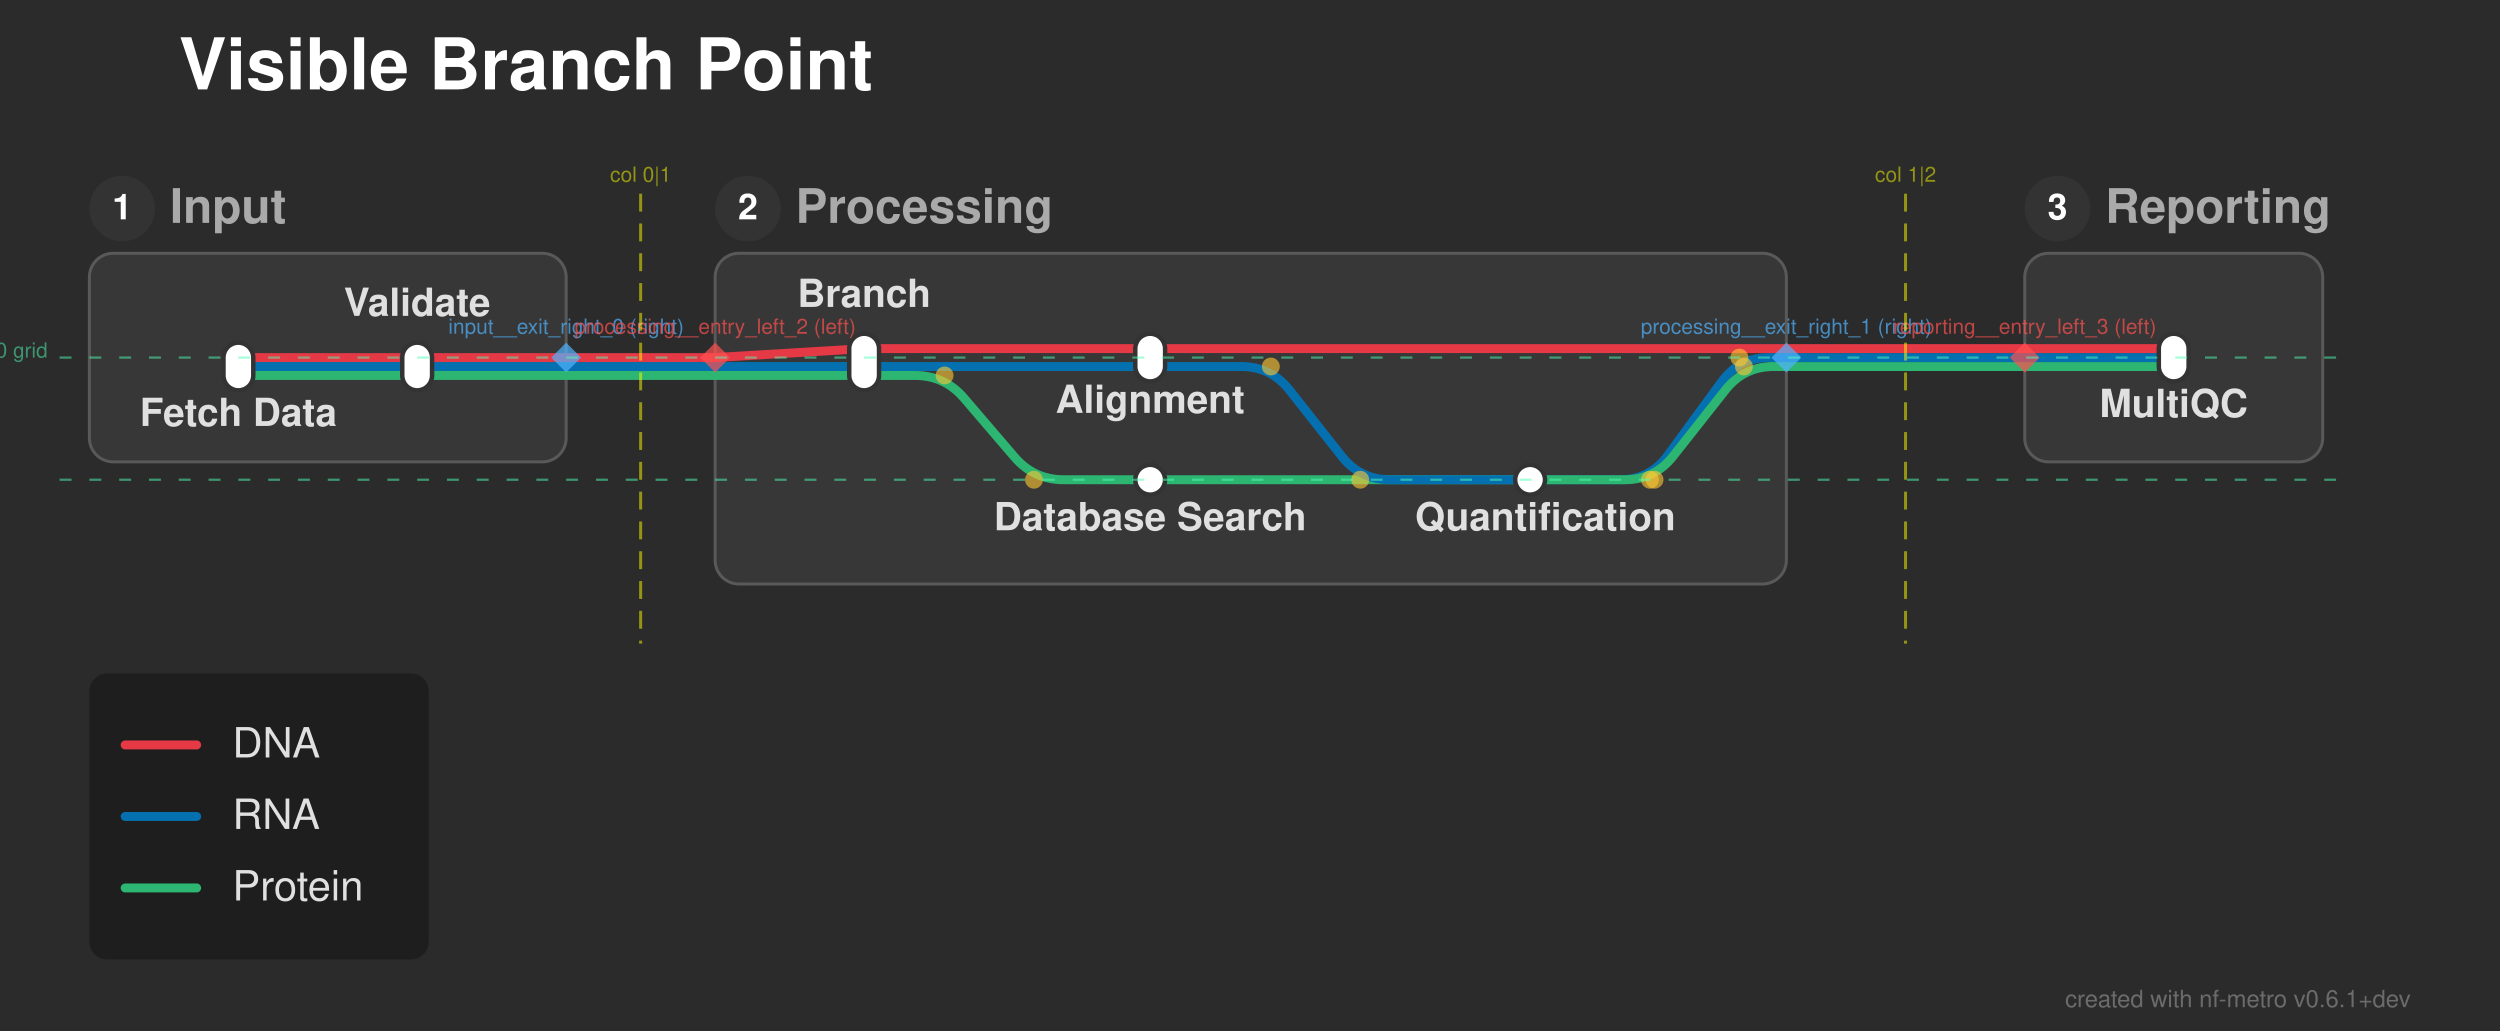
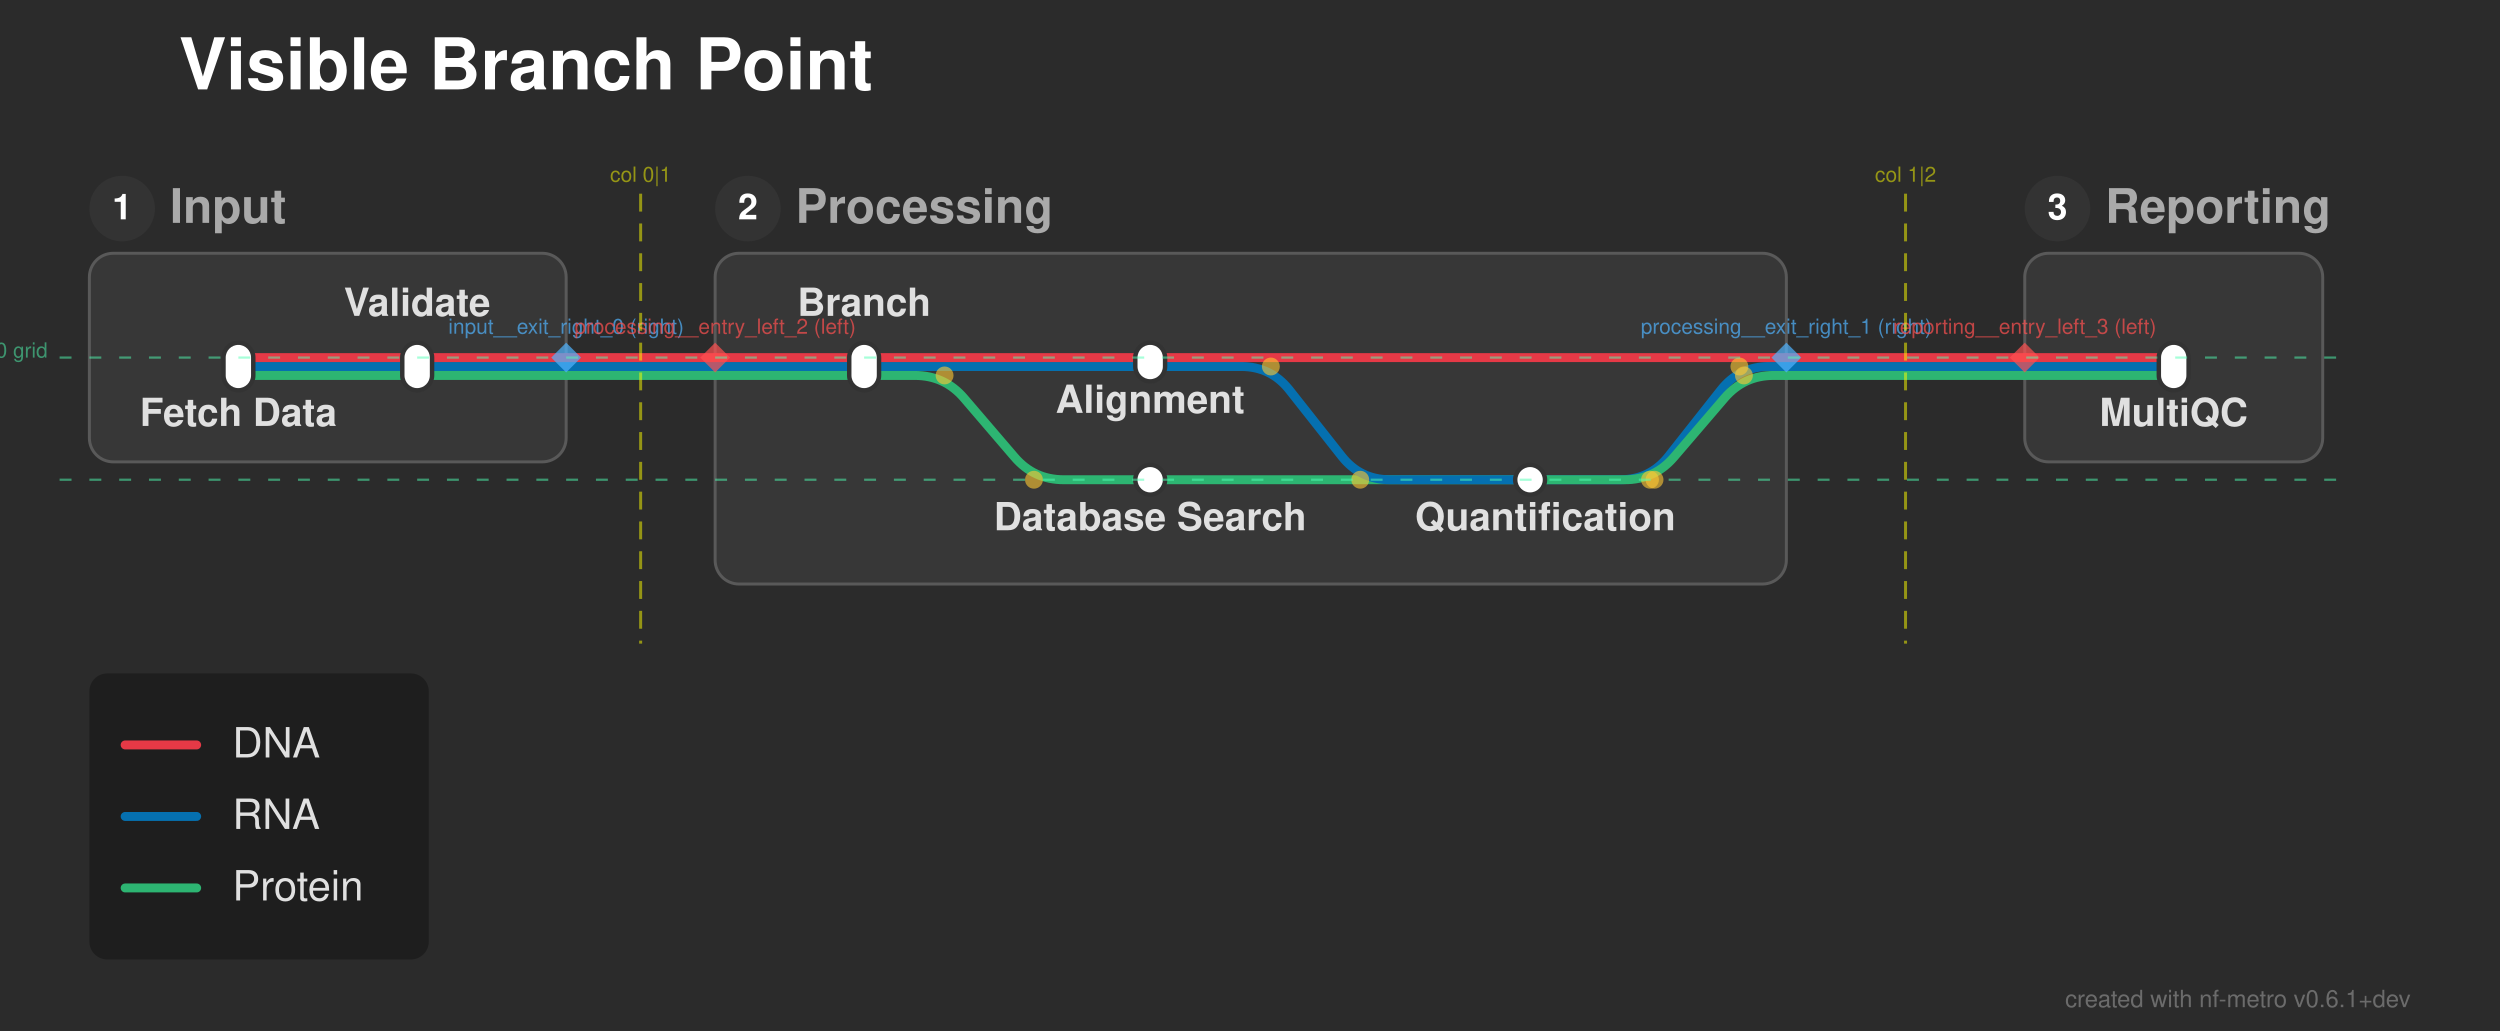
<svg xmlns="http://www.w3.org/2000/svg" width="839" height="346" viewBox="0 0 839 346">
  <defs>
</defs>
  <rect x="0" y="0" width="839" height="346" fill="#2b2b2b" />
  <text x="60.0" y="30.0" font-size="24.0" fill="#ffffff" font-family="'Helvetica Neue', Helvetica, Arial, sans-serif" font-weight="bold" class="nf-metro-title">Visible Branch Point</text>
  <rect x="30.0" y="85.0" width="160.0" height="70.0" rx="8" ry="8" fill="#373737" stroke="#595959" stroke-width="1.0" />
  <circle cx="41.0" cy="70.0" r="11" fill="#333333" class="nf-metro-section-num-circle" />
  <text x="41.0" y="70.0" font-size="12" fill="#ffffff" font-family="'Helvetica Neue', Helvetica, Arial, sans-serif" font-weight="bold" text-anchor="middle" dy="0.3em">1</text>
  <text x="57.0" y="70.0" font-size="16.0" fill="#aaaaaa" font-family="'Helvetica Neue', Helvetica, Arial, sans-serif" font-weight="bold" dy="0.3em" class="nf-metro-section-label">Input</text>
  <rect x="240.0" y="85.0" width="359.5" height="111.0" rx="8" ry="8" fill="#373737" stroke="#595959" stroke-width="1.0" />
  <circle cx="251.0" cy="70.0" r="11" fill="#333333" class="nf-metro-section-num-circle" />
  <text x="251.0" y="70.0" font-size="12" fill="#ffffff" font-family="'Helvetica Neue', Helvetica, Arial, sans-serif" font-weight="bold" text-anchor="middle" dy="0.3em">2</text>
  <text x="267.0" y="70.0" font-size="16.0" fill="#aaaaaa" font-family="'Helvetica Neue', Helvetica, Arial, sans-serif" font-weight="bold" dy="0.3em" class="nf-metro-section-label">Processing</text>
  <rect x="679.5" y="85.0" width="100.0" height="70.0" rx="8" ry="8" fill="#373737" stroke="#595959" stroke-width="1.0" />
  <circle cx="690.5" cy="70.0" r="11" fill="#333333" class="nf-metro-section-num-circle" />
  <text x="690.5" y="70.0" font-size="12" fill="#ffffff" font-family="'Helvetica Neue', Helvetica, Arial, sans-serif" font-weight="bold" text-anchor="middle" dy="0.3em">3</text>
  <text x="706.5" y="70.0" font-size="16.0" fill="#aaaaaa" font-family="'Helvetica Neue', Helvetica, Arial, sans-serif" font-weight="bold" dy="0.3em" class="nf-metro-section-label">Reporting</text>
-   <path d="M513.5,161.0 L543.739,161.0 Q553.739,161.0,559.644,152.93 L577.834,128.07 Q583.739,120.0,593.739,120.0 L599.5,120.0" stroke="#0570b0" stroke-width="3.0" fill="none" stroke-linecap="round" stroke-linejoin="round" />
-   <path d="M386.0,161.0 L545.261,161.0 Q555.261,161.0,561.458,153.151 L579.065,130.849 Q585.261,123.0,595.261,123.0 L599.5,123.0" stroke="#2db572" stroke-width="3.0" fill="none" stroke-linecap="round" stroke-linejoin="round" />
+   <path d="M513.5,161.0 L543.739,161.0 Q553.739,161.0,559.935,153.151 L577.542,130.849 Q583.739,123.0,593.739,123.0 L599.5,123.0" stroke="#0570b0" stroke-width="3.0" fill="none" stroke-linecap="round" stroke-linejoin="round" />
+   <path d="M386.0,161.0 L545.261,161.0 Q555.261,161.0,561.769,153.407 L578.753,133.593 Q585.261,126.0,595.261,126.0 L599.5,126.0" stroke="#2db572" stroke-width="3.0" fill="none" stroke-linecap="round" stroke-linejoin="round" />
  <path d="M80.0,126.0 L140.0,126.0" stroke="#2db572" stroke-width="3.0" stroke-linecap="round" />
  <path d="M290.0,126.0 L307.0,126.0 Q317.0,126.0,323.508,133.593 L340.492,153.407 Q347.0,161.0,357.0,161.0 L386.0,161.0" stroke="#2db572" stroke-width="3.0" fill="none" stroke-linecap="round" stroke-linejoin="round" />
  <path d="M140.0,126.0 L190.0,126.0" stroke="#2db572" stroke-width="3.0" stroke-linecap="round" />
  <path d="M240.0,126.0 L290.0,126.0" stroke="#2db572" stroke-width="3.0" stroke-linecap="round" />
+   <path d="M679.5,126.0 L729.5,126.0" stroke="#2db572" stroke-width="3.0" stroke-linecap="round" />
  <path d="M190.0,126.0 L240.0,126.0" stroke="#2db572" stroke-width="3.0" stroke-linecap="round" />
+   <path d="M599.5,126.0 L679.5,126.0" stroke="#2db572" stroke-width="3.0" stroke-linecap="round" />
  <path d="M80.0,123.0 L140.0,123.0" stroke="#0570b0" stroke-width="3.0" stroke-linecap="round" />
  <path d="M290.0,123.0 L386.0,123.0" stroke="#0570b0" stroke-width="3.0" stroke-linecap="round" />
  <path d="M386.0,123.0 L416.5,123.0 Q426.5,123.0,432.696,130.849 L450.304,153.151 Q456.5,161.0,466.5,161.0 L513.5,161.0" stroke="#0570b0" stroke-width="3.0" fill="none" stroke-linecap="round" stroke-linejoin="round" />
  <path d="M140.0,123.0 L190.0,123.0" stroke="#0570b0" stroke-width="3.0" stroke-linecap="round" />
  <path d="M240.0,123.0 L290.0,123.0" stroke="#0570b0" stroke-width="3.0" stroke-linecap="round" />
-   <path d="M679.5,123.0 L729.5,123.0" stroke="#2db572" stroke-width="3.0" stroke-linecap="round" />
+   <path d="M679.5,123.0 L729.5,123.0" stroke="#0570b0" stroke-width="3.0" stroke-linecap="round" />
  <path d="M190.0,123.0 L240.0,123.0" stroke="#0570b0" stroke-width="3.0" stroke-linecap="round" />
-   <path d="M599.5,123.0 L679.5,123.0" stroke="#2db572" stroke-width="3.0" stroke-linecap="round" />
+   <path d="M599.5,123.0 L679.5,123.0" stroke="#0570b0" stroke-width="3.0" stroke-linecap="round" />
  <path d="M80.0,120.0 L140.0,120.0" stroke="#e63946" stroke-width="3.0" stroke-linecap="round" />
+   <path d="M290.0,120.0 L386.0,120.0" stroke="#e63946" stroke-width="3.0" stroke-linecap="round" />
  <path d="M140.0,120.0 L190.0,120.0" stroke="#e63946" stroke-width="3.0" stroke-linecap="round" />
-   <path d="M240.0,120.0 L290.0,117.0" stroke="#e63946" stroke-width="3.0" stroke-linecap="round" />
-   <path d="M679.5,120.0 L729.5,120.0" stroke="#0570b0" stroke-width="3.0" stroke-linecap="round" />
+   <path d="M240.0,120.0 L290.0,120.0" stroke="#e63946" stroke-width="3.0" stroke-linecap="round" />
+   <path d="M386.0,120.0 L599.5,120.0" stroke="#e63946" stroke-width="3.0" stroke-linecap="round" />
+   <path d="M679.5,120.0 L729.5,120.0" stroke="#e63946" stroke-width="3.0" stroke-linecap="round" />
  <path d="M190.0,120.0 L240.0,120.0" stroke="#e63946" stroke-width="3.0" stroke-linecap="round" />
-   <path d="M599.5,120.0 L679.5,120.0" stroke="#0570b0" stroke-width="3.0" stroke-linecap="round" />
-   <path d="M290.0,117.0 L386.0,117.0" stroke="#e63946" stroke-width="3.0" stroke-linecap="round" />
-   <path d="M386.0,117.0 L599.5,117.0" stroke="#e63946" stroke-width="3.0" stroke-linecap="round" />
-   <path d="M679.5,117.0 L729.5,117.0" stroke="#e63946" stroke-width="3.0" stroke-linecap="round" />
-   <path d="M599.5,117.0 L679.5,117.0" stroke="#e63946" stroke-width="3.0" stroke-linecap="round" />
+   <path d="M599.5,120.0 L679.5,120.0" stroke="#e63946" stroke-width="3.0" stroke-linecap="round" />
  <rect x="75.0" y="115.0" width="10.0" height="16.0" rx="5.0" ry="5.0" fill="#ffffff" stroke="#333333" stroke-width="1.5" />
  <rect x="135.0" y="115.0" width="10.0" height="16.0" rx="5.0" ry="5.0" fill="#ffffff" stroke="#333333" stroke-width="1.5" />
-   <rect x="285.0" y="112.0" width="10.0" height="19.0" rx="5.0" ry="5.0" fill="#ffffff" stroke="#333333" stroke-width="1.5" />
-   <rect x="381.0" y="112.0" width="10.0" height="16.0" rx="5.0" ry="5.0" fill="#ffffff" stroke="#333333" stroke-width="1.5" />
+   <rect x="285.0" y="115.0" width="10.0" height="16.0" rx="5.0" ry="5.0" fill="#ffffff" stroke="#333333" stroke-width="1.5" />
+   <rect x="381.0" y="115.0" width="10.0" height="13.0" rx="5.0" ry="5.0" fill="#ffffff" stroke="#333333" stroke-width="1.5" />
  <rect x="508.5" y="156.0" width="10.0" height="10.0" rx="5.0" ry="5.0" fill="#ffffff" stroke="#333333" stroke-width="1.5" />
  <rect x="381.0" y="156.0" width="10.0" height="10.0" rx="5.0" ry="5.0" fill="#ffffff" stroke="#333333" stroke-width="1.5" />
-   <rect x="724.5" y="112.0" width="10.0" height="16.0" rx="5.0" ry="5.0" fill="#ffffff" stroke="#333333" stroke-width="1.5" />
+   <rect x="724.5" y="115.0" width="10.0" height="16.0" rx="5.0" ry="5.0" fill="#ffffff" stroke="#333333" stroke-width="1.5" />
  <text x="80.0" y="137.0" font-size="13.0" fill="#e0e0e0" font-family="'Helvetica Neue', Helvetica, Arial, sans-serif" font-weight="bold" text-anchor="middle" dominant-baseline="hanging">Fetch Data</text>
-   <text x="290.0" y="103.0" font-size="13.0" fill="#e0e0e0" font-family="'Helvetica Neue', Helvetica, Arial, sans-serif" font-weight="bold" text-anchor="middle" dominant-baseline="auto">Branch</text>
-   <text x="729.5" y="134.0" font-size="13.0" fill="#e0e0e0" font-family="'Helvetica Neue', Helvetica, Arial, sans-serif" font-weight="bold" text-anchor="middle" dominant-baseline="hanging">MultiQC</text>
+   <text x="290.0" y="106.0" font-size="13.0" fill="#e0e0e0" font-family="'Helvetica Neue', Helvetica, Arial, sans-serif" font-weight="bold" text-anchor="middle" dominant-baseline="auto">Branch</text>
+   <text x="729.5" y="137.0" font-size="13.0" fill="#e0e0e0" font-family="'Helvetica Neue', Helvetica, Arial, sans-serif" font-weight="bold" text-anchor="middle" dominant-baseline="hanging">MultiQC</text>
  <text x="140.0" y="106.0" font-size="13.0" fill="#e0e0e0" font-family="'Helvetica Neue', Helvetica, Arial, sans-serif" font-weight="bold" text-anchor="middle" dominant-baseline="auto">Validate</text>
  <text x="386.0" y="132.6" font-size="13.0" fill="#e0e0e0" font-family="'Helvetica Neue', Helvetica, Arial, sans-serif" font-weight="bold" text-anchor="middle" dominant-baseline="hanging">Alignment</text>
  <text x="386.0" y="172.0" font-size="13.0" fill="#e0e0e0" font-family="'Helvetica Neue', Helvetica, Arial, sans-serif" font-weight="bold" text-anchor="middle" dominant-baseline="hanging">Database Search</text>
  <text x="518.6" y="172.0" font-size="13.0" fill="#e0e0e0" font-family="'Helvetica Neue', Helvetica, Arial, sans-serif" font-weight="bold" text-anchor="middle" dominant-baseline="hanging">Quantification</text>
  <circle cx="317.0" cy="126.0" r="3.0" fill="rgba(255, 200, 50, 0.6)" />
  <circle cx="347.0" cy="161.0" r="3.0" fill="rgba(255, 200, 50, 0.6)" />
  <circle cx="426.5" cy="123.0" r="3.0" fill="rgba(255, 200, 50, 0.6)" />
  <circle cx="456.5" cy="161.0" r="3.0" fill="rgba(255, 200, 50, 0.6)" />
  <circle cx="553.739" cy="161.0" r="3.0" fill="rgba(255, 200, 50, 0.6)" />
-   <circle cx="583.739" cy="120.0" r="3.0" fill="rgba(255, 200, 50, 0.6)" />
+   <circle cx="583.739" cy="123.0" r="3.0" fill="rgba(255, 200, 50, 0.6)" />
  <circle cx="555.261" cy="161.0" r="3.0" fill="rgba(255, 200, 50, 0.6)" />
-   <circle cx="585.261" cy="123.0" r="3.0" fill="rgba(255, 200, 50, 0.6)" />
+   <circle cx="585.261" cy="126.0" r="3.0" fill="rgba(255, 200, 50, 0.6)" />
  <path d="M190.0,115.0 L195.0,120.0 L190.0,125.0 L185.0,120.0 Z" fill="rgba(80, 180, 255, 0.7)" stroke="none" />
  <text x="190.0" y="112.0" font-size="7" fill="rgba(80, 180, 255, 0.7)" font-family="'Helvetica Neue', Helvetica, Arial, sans-serif" text-anchor="middle" dominant-baseline="auto">input__exit_right_0 (right)</text>
  <path d="M599.5,115.0 L604.5,120.0 L599.5,125.0 L594.5,120.0 Z" fill="rgba(80, 180, 255, 0.7)" stroke="none" />
  <text x="599.5" y="112.0" font-size="7" fill="rgba(80, 180, 255, 0.7)" font-family="'Helvetica Neue', Helvetica, Arial, sans-serif" text-anchor="middle" dominant-baseline="auto">processing__exit_right_1 (right)</text>
  <path d="M240.0,115.0 L245.0,120.0 L240.0,125.0 L235.0,120.0 Z" fill="rgba(255, 80, 80, 0.7)" stroke="none" />
  <text x="240.0" y="112.0" font-size="7" fill="rgba(255, 80, 80, 0.7)" font-family="'Helvetica Neue', Helvetica, Arial, sans-serif" text-anchor="middle" dominant-baseline="auto">processing__entry_left_2 (left)</text>
  <path d="M679.5,115.0 L684.5,120.0 L679.5,125.0 L674.5,120.0 Z" fill="rgba(255, 80, 80, 0.7)" stroke="none" />
  <text x="679.5" y="112.0" font-size="7" fill="rgba(255, 80, 80, 0.7)" font-family="'Helvetica Neue', Helvetica, Arial, sans-serif" text-anchor="middle" dominant-baseline="auto">reporting__entry_left_3 (left)</text>
  <path d="M215.0,65.0 L215.0,216.0" stroke="rgba(255, 255, 0, 0.5)" stroke-width="1" stroke-dasharray="6,4" />
  <text x="215.0" y="61.0" font-size="7" fill="rgba(255, 255, 0, 0.5)" font-family="'Helvetica Neue', Helvetica, Arial, sans-serif" text-anchor="middle">col 0|1</text>
  <path d="M639.5,65.0 L639.5,216.0" stroke="rgba(255, 255, 0, 0.5)" stroke-width="1" stroke-dasharray="6,4" />
  <text x="639.5" y="61.0" font-size="7" fill="rgba(255, 255, 0, 0.5)" font-family="'Helvetica Neue', Helvetica, Arial, sans-serif" text-anchor="middle">col 1|2</text>
  <path d="M20.0,120.0 L789.5,120.0" stroke="rgba(80, 255, 180, 0.5)" stroke-width="0.75" stroke-dasharray="4,6" />
  <text x="16.0" y="120.0" font-size="7" fill="rgba(80, 255, 180, 0.5)" font-family="'Helvetica Neue', Helvetica, Arial, sans-serif" text-anchor="end">row 0 grid</text>
  <path d="M20.0,161.0 L789.5,161.0" stroke="rgba(80, 255, 180, 0.5)" stroke-width="0.75" stroke-dasharray="4,6" />
  <rect x="30.0" y="226.0" width="113.9" height="96.0" rx="6" ry="6" fill="rgba(0, 0, 0, 0.3)" />
  <path d="M42.0,250.0 L66.0,250.0" stroke="#e63946" stroke-width="3.0" stroke-linecap="round" />
  <text x="78.0" y="250.0" font-size="14.0" fill="#e0e0e0" font-family="'Helvetica Neue', Helvetica, Arial, sans-serif" dy="0.3em">DNA</text>
  <path d="M42.0,274.0 L66.0,274.0" stroke="#0570b0" stroke-width="3.0" stroke-linecap="round" />
  <text x="78.0" y="274.0" font-size="14.0" fill="#e0e0e0" font-family="'Helvetica Neue', Helvetica, Arial, sans-serif" dy="0.3em">RNA</text>
  <path d="M42.0,298.0 L66.0,298.0" stroke="#2db572" stroke-width="3.0" stroke-linecap="round" />
  <text x="78.0" y="298.0" font-size="14.0" fill="#e0e0e0" font-family="'Helvetica Neue', Helvetica, Arial, sans-serif" dy="0.3em">Protein</text>
  <text x="809.0" y="338.0" font-size="8" fill="rgba(150, 150, 150, 0.6)" font-family="'Helvetica Neue', Helvetica, Arial, sans-serif" text-anchor="end">created with nf-metro v0.6.1+dev</text>
</svg>
